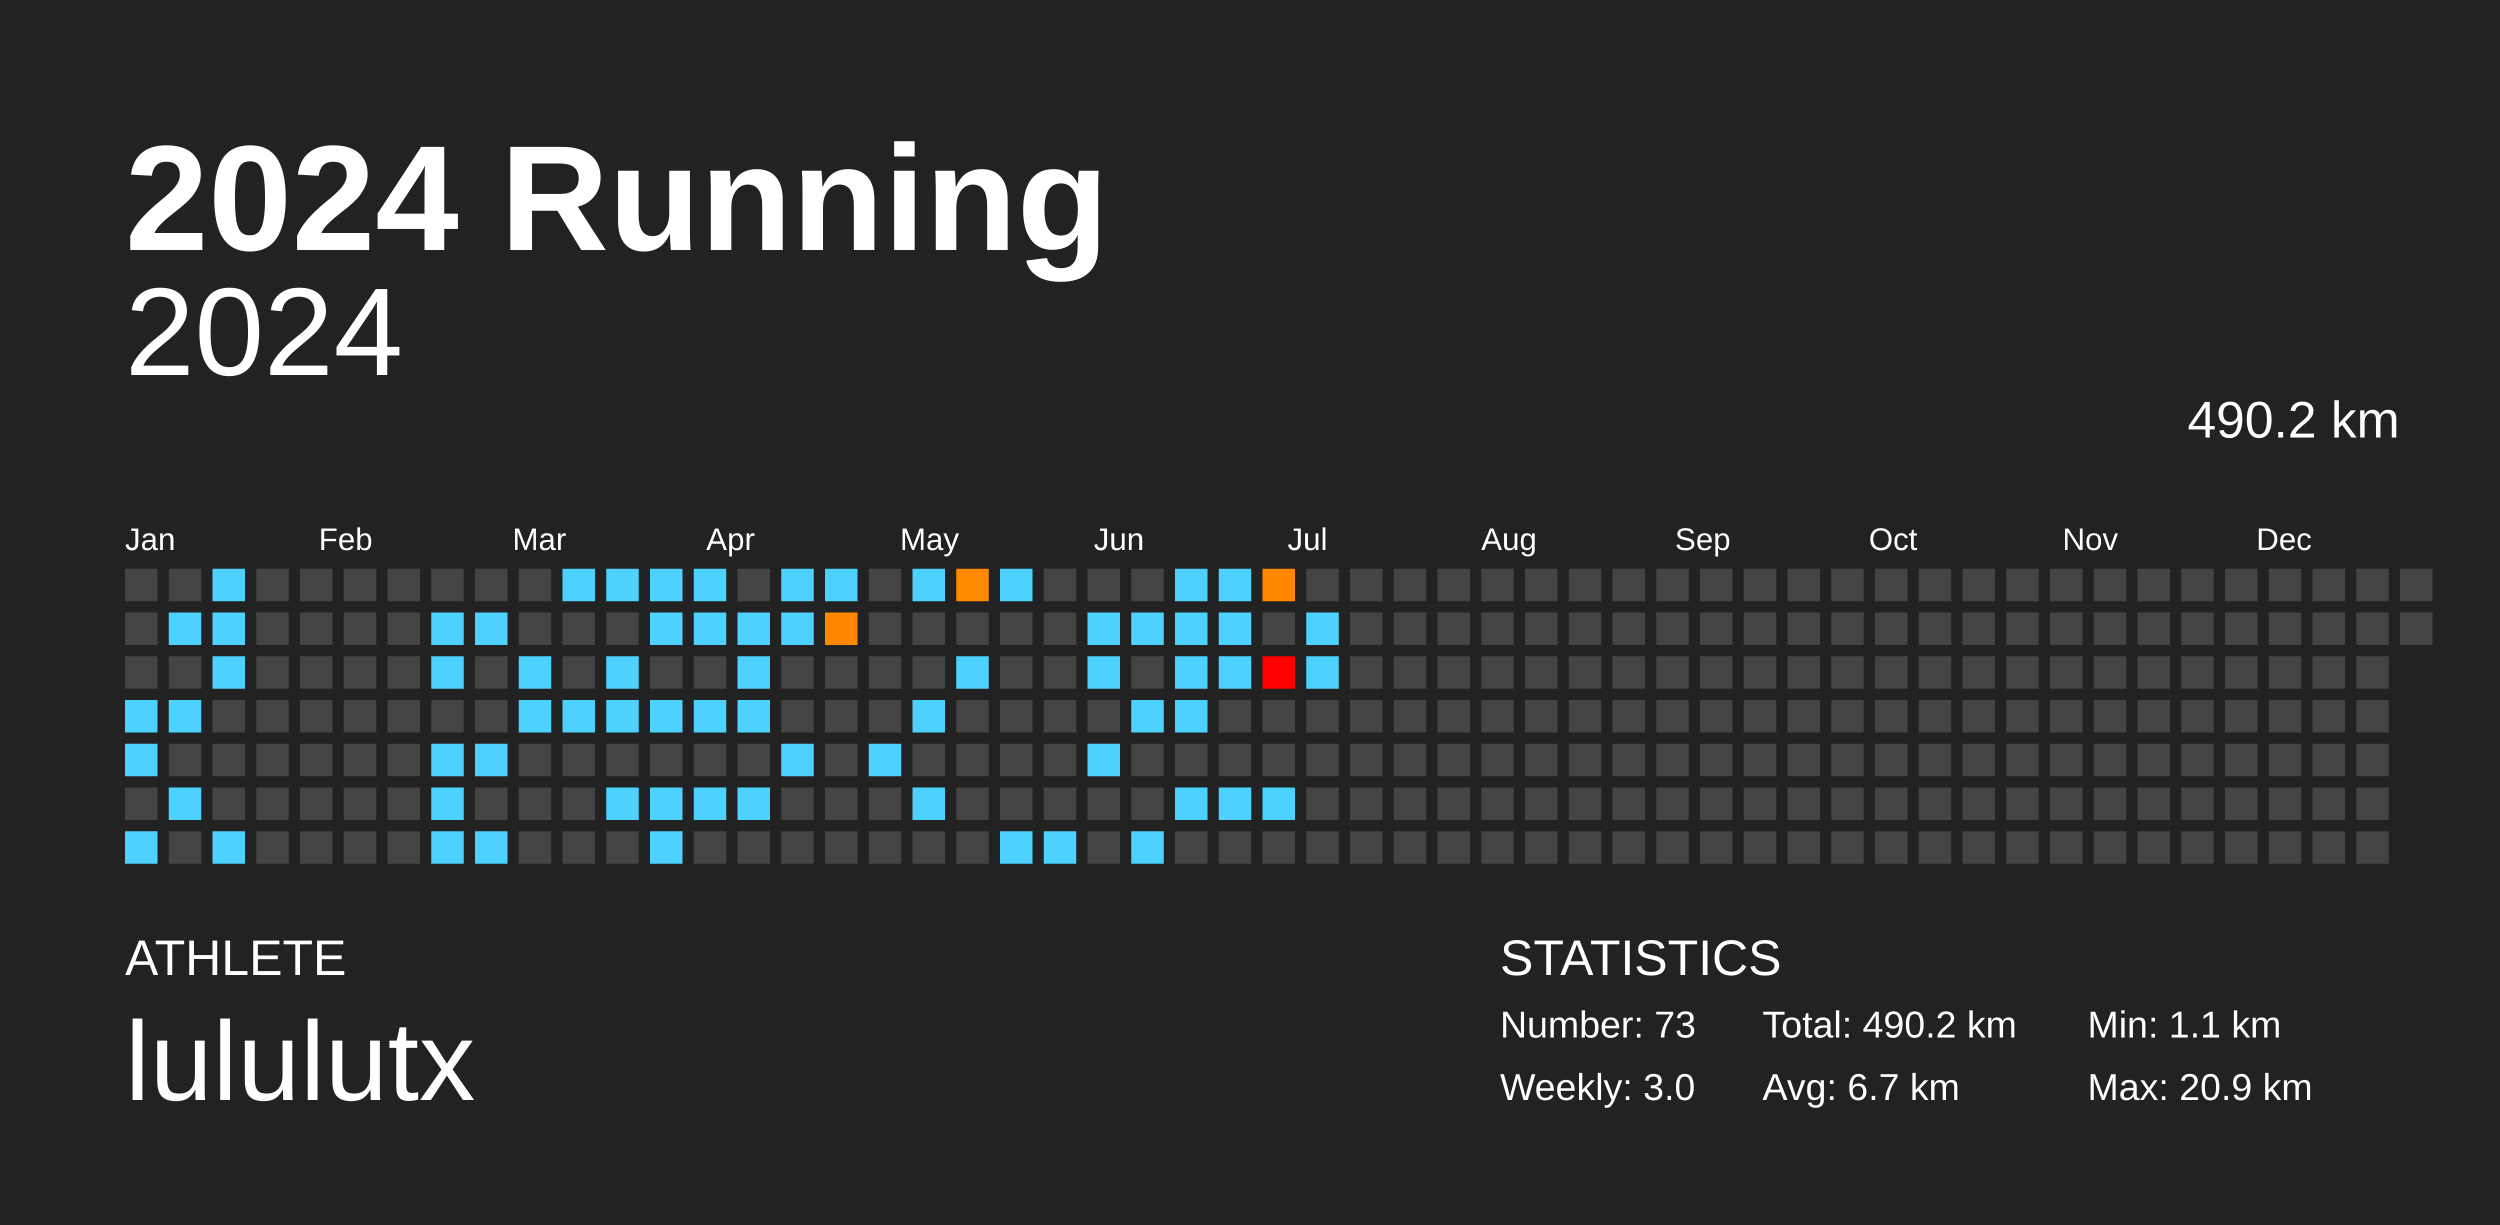
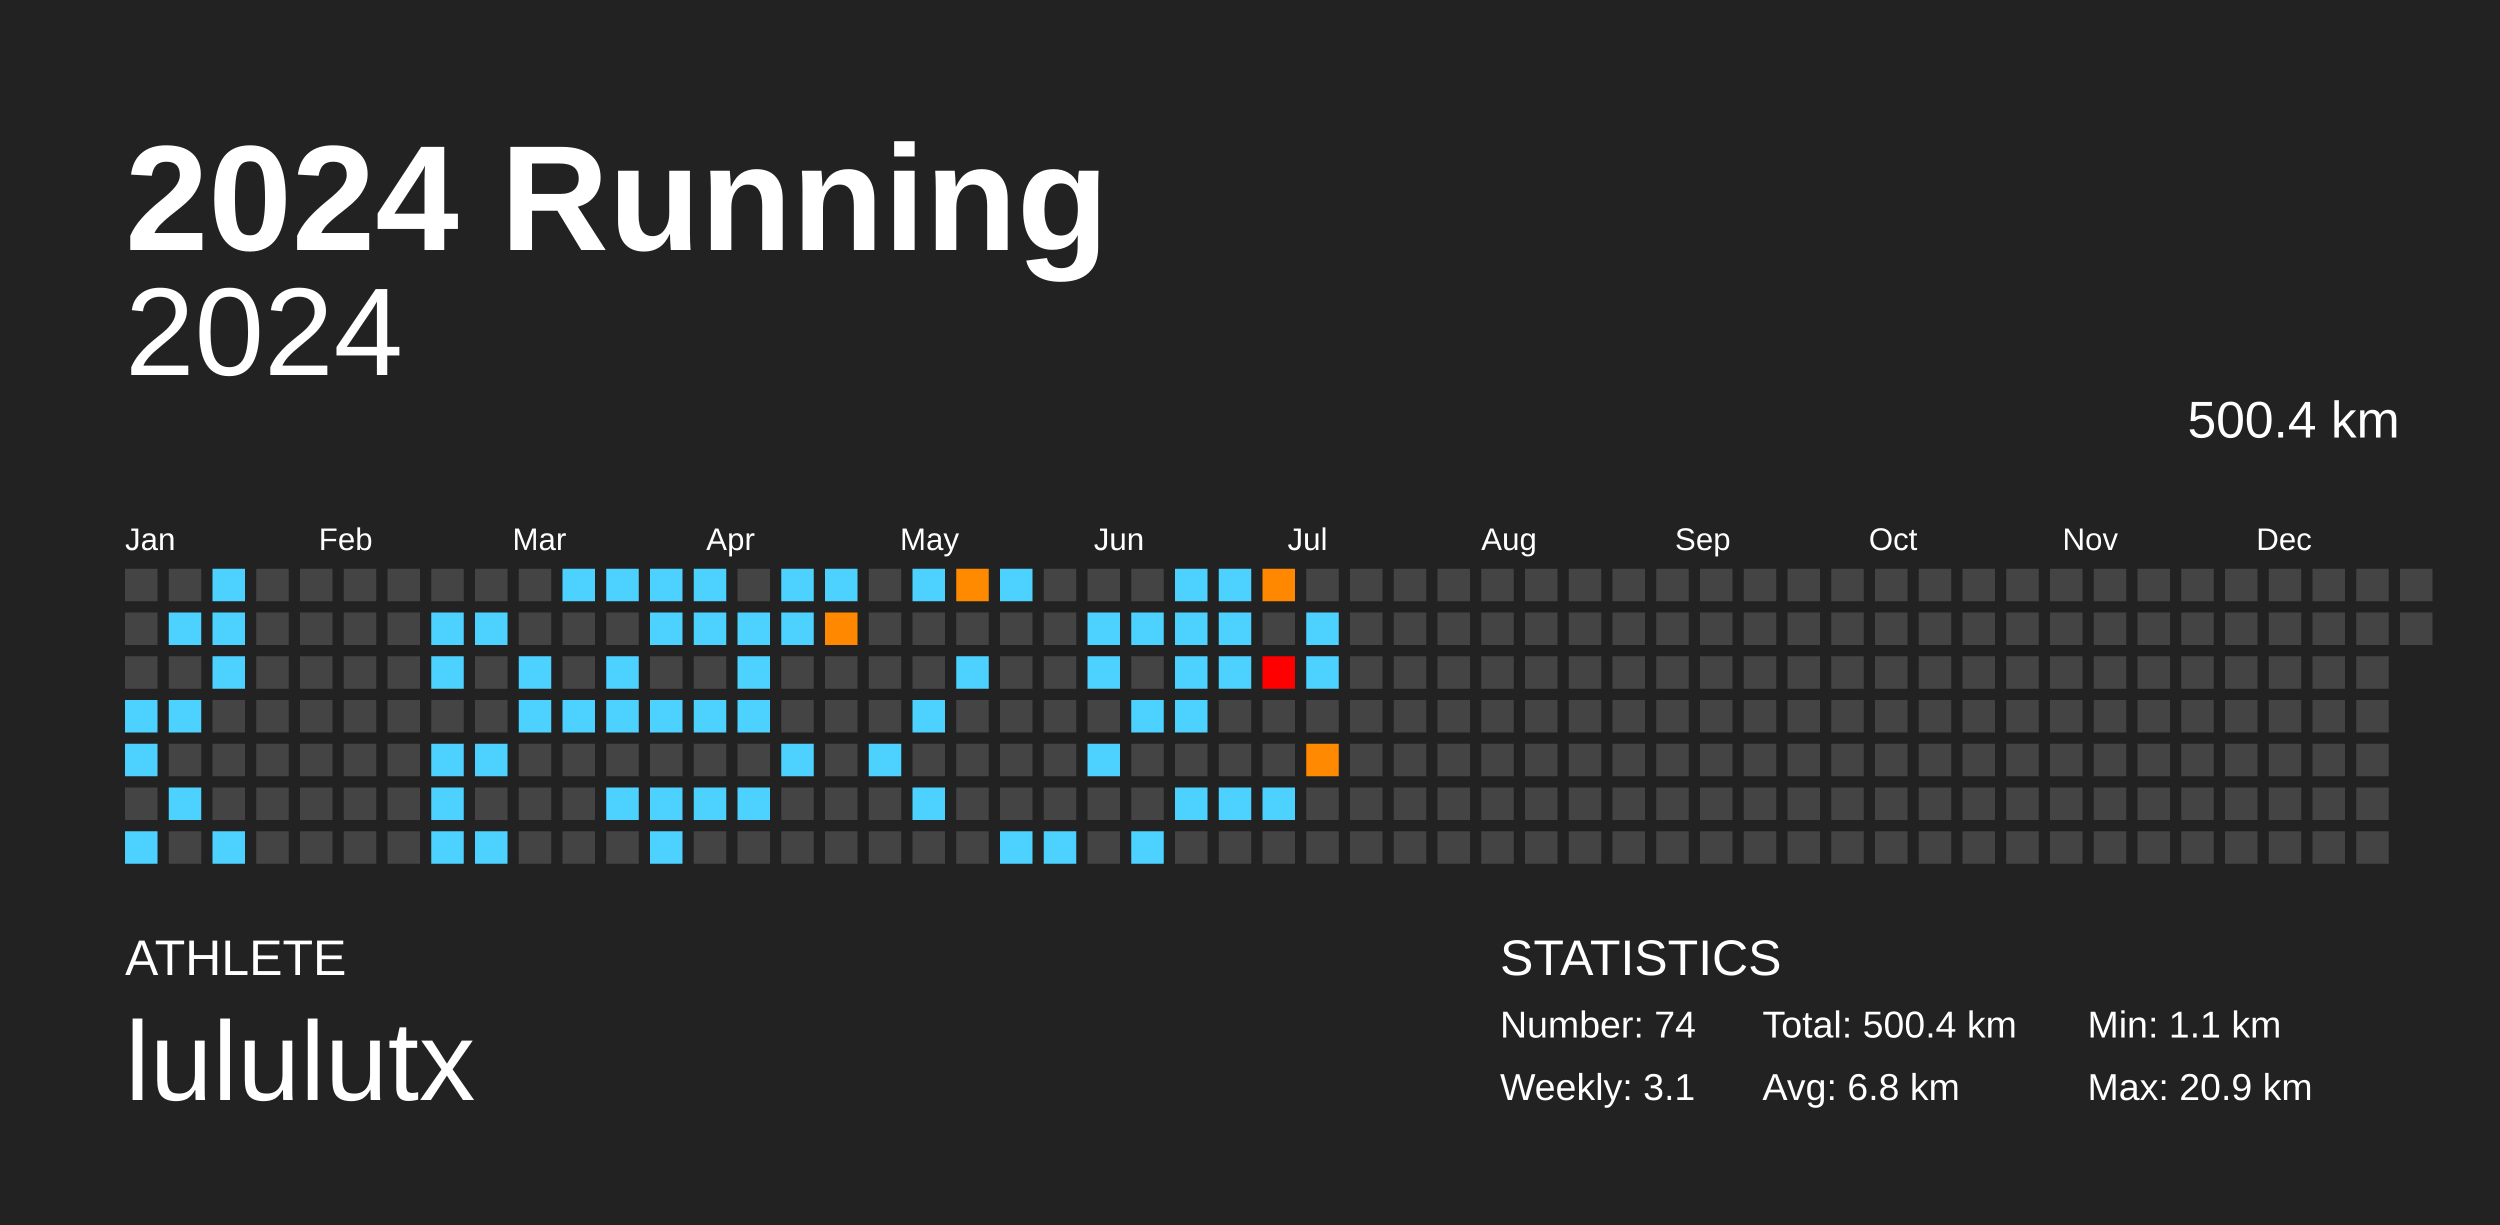
<svg xmlns="http://www.w3.org/2000/svg" baseProfile="full" height="98mm" version="1.1" viewBox="0,0,200,98" width="200mm">
  <defs />
  <rect fill="#222222" height="98" width="200" x="0" y="0" />
  <text fill="#FFFFFF" style="font-size:12px; font-family:Arial; font-weight:bold;" x="10" y="20">2024 Running</text>
  <text fill="#FFFFFF" style="font-size:4px; font-family:Arial" x="10" y="78">ATHLETE</text>
  <text fill="#FFFFFF" style="font-size:9px; font-family:Arial" x="10" y="88">lululutx</text>
  <text fill="#FFFFFF" style="font-size:4px; font-family:Arial" x="120" y="78">STATISTICS</text>
-   <text fill="#FFFFFF" style="font-size:3px; font-family:Arial" x="120" y="83">Number: 73</text>
-   <text fill="#FFFFFF" style="font-size:3px; font-family:Arial" x="120" y="88">Weekly: 3.0</text>
-   <text fill="#FFFFFF" style="font-size:3px; font-family:Arial" x="141" y="83">Total: 490.2 km</text>
-   <text fill="#FFFFFF" style="font-size:3px; font-family:Arial" x="141" y="88">Avg: 6.7 km</text>
+   <text fill="#FFFFFF" style="font-size:3px; font-family:Arial" x="120" y="83">Number: 74</text>
+   <text fill="#FFFFFF" style="font-size:3px; font-family:Arial" x="120" y="88">Weekly: 3.1</text>
+   <text fill="#FFFFFF" style="font-size:3px; font-family:Arial" x="141" y="83">Total: 500.4 km</text>
+   <text fill="#FFFFFF" style="font-size:3px; font-family:Arial" x="141" y="88">Avg: 6.8 km</text>
  <text fill="#FFFFFF" style="font-size:3px; font-family:Arial" x="167" y="83">Min: 1.1 km</text>
  <text fill="#FFFFFF" style="font-size:3px; font-family:Arial" x="167" y="88">Max: 20.9 km</text>
  <text alignment-baseline="hanging" fill="#FFFFFF" style="font-size:10.0px; font-family:Arial;" x="10" y="30">2024</text>
-   <text alignment-baseline="hanging" fill="#FFFFFF" style="font-size:4.125px; font-family:Arial;" x="175" y="35">490.2 km</text>
+   <text alignment-baseline="hanging" fill="#FFFFFF" style="font-size:4.125px; font-family:Arial;" x="175" y="35">500.4 km</text>
  <text fill="#FFFFFF" style="font-size:2.5px; font-family:Arial" x="10.0" y="44">Jan</text>
  <text fill="#FFFFFF" style="font-size:2.5px; font-family:Arial" x="25.5" y="44">Feb</text>
  <text fill="#FFFFFF" style="font-size:2.5px; font-family:Arial" x="41.0" y="44">Mar</text>
  <text fill="#FFFFFF" style="font-size:2.5px; font-family:Arial" x="56.5" y="44">Apr</text>
  <text fill="#FFFFFF" style="font-size:2.5px; font-family:Arial" x="72.0" y="44">May</text>
  <text fill="#FFFFFF" style="font-size:2.5px; font-family:Arial" x="87.5" y="44">Jun</text>
  <text fill="#FFFFFF" style="font-size:2.5px; font-family:Arial" x="103.0" y="44">Jul</text>
  <text fill="#FFFFFF" style="font-size:2.5px; font-family:Arial" x="118.5" y="44">Aug</text>
  <text fill="#FFFFFF" style="font-size:2.5px; font-family:Arial" x="134.0" y="44">Sep</text>
  <text fill="#FFFFFF" style="font-size:2.5px; font-family:Arial" x="149.5" y="44">Oct</text>
  <text fill="#FFFFFF" style="font-size:2.5px; font-family:Arial" x="165.0" y="44">Nov</text>
  <text fill="#FFFFFF" style="font-size:2.5px; font-family:Arial" x="180.5" y="44">Dec</text>
  <rect fill="#444444" height="2.6" width="2.6" x="10.0" y="45.5" />
  <rect fill="#444444" height="2.6" width="2.6" x="10.0" y="49.0" />
  <rect fill="#444444" height="2.6" width="2.6" x="10.0" y="52.5" />
  <rect fill="#4dd2ff" height="2.6" width="2.6" x="10.0" y="56.0" />
  <rect fill="#4dd2ff" height="2.6" width="2.6" x="10.0" y="59.5" />
  <rect fill="#444444" height="2.6" width="2.6" x="10.0" y="63.0" />
  <rect fill="#4dd2ff" height="2.6" width="2.6" x="10.0" y="66.5" />
  <rect fill="#444444" height="2.6" width="2.6" x="13.5" y="45.5" />
  <rect fill="#4dd2ff" height="2.6" width="2.6" x="13.5" y="49.0" />
  <rect fill="#444444" height="2.6" width="2.6" x="13.5" y="52.5" />
  <rect fill="#4dd2ff" height="2.6" width="2.6" x="13.5" y="56.0" />
  <rect fill="#444444" height="2.6" width="2.6" x="13.5" y="59.5" />
  <rect fill="#4dd2ff" height="2.6" width="2.6" x="13.5" y="63.0" />
  <rect fill="#444444" height="2.6" width="2.6" x="13.5" y="66.5" />
  <rect fill="#4dd2ff" height="2.6" width="2.6" x="17.0" y="45.5" />
  <rect fill="#4dd2ff" height="2.6" width="2.6" x="17.0" y="49.0" />
  <rect fill="#4dd2ff" height="2.6" width="2.6" x="17.0" y="52.5" />
  <rect fill="#444444" height="2.6" width="2.6" x="17.0" y="56.0" />
  <rect fill="#444444" height="2.6" width="2.6" x="17.0" y="59.5" />
  <rect fill="#444444" height="2.6" width="2.6" x="17.0" y="63.0" />
  <rect fill="#4dd2ff" height="2.6" width="2.6" x="17.0" y="66.5" />
  <rect fill="#444444" height="2.6" width="2.6" x="20.5" y="45.5" />
  <rect fill="#444444" height="2.6" width="2.6" x="20.5" y="49.0" />
  <rect fill="#444444" height="2.6" width="2.6" x="20.5" y="52.5" />
  <rect fill="#444444" height="2.6" width="2.6" x="20.5" y="56.0" />
  <rect fill="#444444" height="2.6" width="2.6" x="20.5" y="59.5" />
  <rect fill="#444444" height="2.6" width="2.6" x="20.5" y="63.0" />
  <rect fill="#444444" height="2.6" width="2.6" x="20.5" y="66.5" />
  <rect fill="#444444" height="2.6" width="2.6" x="24.0" y="45.5" />
  <rect fill="#444444" height="2.6" width="2.6" x="24.0" y="49.0" />
  <rect fill="#444444" height="2.6" width="2.6" x="24.0" y="52.5" />
  <rect fill="#444444" height="2.6" width="2.6" x="24.0" y="56.0" />
  <rect fill="#444444" height="2.6" width="2.6" x="24.0" y="59.5" />
  <rect fill="#444444" height="2.6" width="2.6" x="24.0" y="63.0" />
  <rect fill="#444444" height="2.6" width="2.6" x="24.0" y="66.5" />
  <rect fill="#444444" height="2.6" width="2.6" x="27.5" y="45.5" />
  <rect fill="#444444" height="2.6" width="2.6" x="27.5" y="49.0" />
  <rect fill="#444444" height="2.6" width="2.6" x="27.5" y="52.5" />
  <rect fill="#444444" height="2.6" width="2.6" x="27.5" y="56.0" />
  <rect fill="#444444" height="2.6" width="2.6" x="27.5" y="59.5" />
  <rect fill="#444444" height="2.6" width="2.6" x="27.5" y="63.0" />
  <rect fill="#444444" height="2.6" width="2.6" x="27.5" y="66.5" />
  <rect fill="#444444" height="2.6" width="2.6" x="31.0" y="45.5" />
  <rect fill="#444444" height="2.6" width="2.6" x="31.0" y="49.0" />
  <rect fill="#444444" height="2.6" width="2.6" x="31.0" y="52.5" />
  <rect fill="#444444" height="2.6" width="2.6" x="31.0" y="56.0" />
  <rect fill="#444444" height="2.6" width="2.6" x="31.0" y="59.5" />
  <rect fill="#444444" height="2.6" width="2.6" x="31.0" y="63.0" />
  <rect fill="#444444" height="2.6" width="2.6" x="31.0" y="66.5" />
  <rect fill="#444444" height="2.6" width="2.6" x="34.5" y="45.5" />
  <rect fill="#4dd2ff" height="2.6" width="2.6" x="34.5" y="49.0" />
  <rect fill="#4dd2ff" height="2.6" width="2.6" x="34.5" y="52.5" />
  <rect fill="#444444" height="2.6" width="2.6" x="34.5" y="56.0" />
  <rect fill="#4dd2ff" height="2.6" width="2.6" x="34.5" y="59.5" />
  <rect fill="#4dd2ff" height="2.6" width="2.6" x="34.5" y="63.0" />
  <rect fill="#4dd2ff" height="2.6" width="2.6" x="34.5" y="66.5" />
  <rect fill="#444444" height="2.6" width="2.6" x="38.0" y="45.5" />
  <rect fill="#4dd2ff" height="2.6" width="2.6" x="38.0" y="49.0" />
  <rect fill="#444444" height="2.6" width="2.6" x="38.0" y="52.5" />
  <rect fill="#444444" height="2.6" width="2.6" x="38.0" y="56.0" />
  <rect fill="#4dd2ff" height="2.6" width="2.6" x="38.0" y="59.5" />
  <rect fill="#444444" height="2.6" width="2.6" x="38.0" y="63.0" />
  <rect fill="#4dd2ff" height="2.6" width="2.6" x="38.0" y="66.5" />
  <rect fill="#444444" height="2.6" width="2.6" x="41.5" y="45.5" />
  <rect fill="#444444" height="2.6" width="2.6" x="41.5" y="49.0" />
  <rect fill="#4dd2ff" height="2.6" width="2.6" x="41.5" y="52.5" />
  <rect fill="#4dd2ff" height="2.6" width="2.6" x="41.5" y="56.0" />
  <rect fill="#444444" height="2.6" width="2.6" x="41.5" y="59.5" />
  <rect fill="#444444" height="2.6" width="2.6" x="41.5" y="63.0" />
  <rect fill="#444444" height="2.6" width="2.6" x="41.5" y="66.5" />
  <rect fill="#4dd2ff" height="2.6" width="2.6" x="45.0" y="45.5" />
  <rect fill="#444444" height="2.6" width="2.6" x="45.0" y="49.0" />
  <rect fill="#444444" height="2.6" width="2.6" x="45.0" y="52.5" />
  <rect fill="#4dd2ff" height="2.6" width="2.6" x="45.0" y="56.0" />
  <rect fill="#444444" height="2.6" width="2.6" x="45.0" y="59.5" />
  <rect fill="#444444" height="2.6" width="2.6" x="45.0" y="63.0" />
  <rect fill="#444444" height="2.6" width="2.6" x="45.0" y="66.5" />
  <rect fill="#4dd2ff" height="2.6" width="2.6" x="48.5" y="45.5" />
  <rect fill="#444444" height="2.6" width="2.6" x="48.5" y="49.0" />
  <rect fill="#4dd2ff" height="2.6" width="2.6" x="48.5" y="52.5" />
  <rect fill="#4dd2ff" height="2.6" width="2.6" x="48.5" y="56.0" />
  <rect fill="#444444" height="2.6" width="2.6" x="48.5" y="59.5" />
  <rect fill="#4dd2ff" height="2.6" width="2.6" x="48.5" y="63.0" />
  <rect fill="#444444" height="2.6" width="2.6" x="48.5" y="66.5" />
  <rect fill="#4dd2ff" height="2.6" width="2.6" x="52.0" y="45.5" />
  <rect fill="#4dd2ff" height="2.6" width="2.6" x="52.0" y="49.0" />
  <rect fill="#444444" height="2.6" width="2.6" x="52.0" y="52.5" />
  <rect fill="#4dd2ff" height="2.6" width="2.6" x="52.0" y="56.0" />
  <rect fill="#444444" height="2.6" width="2.6" x="52.0" y="59.5" />
  <rect fill="#4dd2ff" height="2.6" width="2.6" x="52.0" y="63.0" />
  <rect fill="#4dd2ff" height="2.6" width="2.6" x="52.0" y="66.5" />
  <rect fill="#4dd2ff" height="2.6" width="2.6" x="55.5" y="45.5" />
  <rect fill="#4dd2ff" height="2.6" width="2.6" x="55.5" y="49.0" />
  <rect fill="#444444" height="2.6" width="2.6" x="55.5" y="52.5" />
  <rect fill="#4dd2ff" height="2.6" width="2.6" x="55.5" y="56.0" />
  <rect fill="#444444" height="2.6" width="2.6" x="55.5" y="59.5" />
  <rect fill="#4dd2ff" height="2.6" width="2.6" x="55.5" y="63.0" />
  <rect fill="#444444" height="2.6" width="2.6" x="55.5" y="66.5" />
  <rect fill="#444444" height="2.6" width="2.6" x="59.0" y="45.5" />
  <rect fill="#4dd2ff" height="2.6" width="2.6" x="59.0" y="49.0" />
  <rect fill="#4dd2ff" height="2.6" width="2.6" x="59.0" y="52.5" />
  <rect fill="#4dd2ff" height="2.6" width="2.6" x="59.0" y="56.0" />
  <rect fill="#444444" height="2.6" width="2.6" x="59.0" y="59.5" />
  <rect fill="#4dd2ff" height="2.6" width="2.6" x="59.0" y="63.0" />
  <rect fill="#444444" height="2.6" width="2.6" x="59.0" y="66.5" />
  <rect fill="#4dd2ff" height="2.6" width="2.6" x="62.5" y="45.5" />
  <rect fill="#4dd2ff" height="2.6" width="2.6" x="62.5" y="49.0" />
  <rect fill="#444444" height="2.6" width="2.6" x="62.5" y="52.5" />
  <rect fill="#444444" height="2.6" width="2.6" x="62.5" y="56.0" />
  <rect fill="#4dd2ff" height="2.6" width="2.6" x="62.5" y="59.5" />
  <rect fill="#444444" height="2.6" width="2.6" x="62.5" y="63.0" />
  <rect fill="#444444" height="2.6" width="2.6" x="62.5" y="66.5" />
  <rect fill="#4dd2ff" height="2.6" width="2.6" x="66.0" y="45.5" />
  <rect fill="#ff8800" height="2.6" width="2.6" x="66.0" y="49.0" />
  <rect fill="#444444" height="2.6" width="2.6" x="66.0" y="52.5" />
  <rect fill="#444444" height="2.6" width="2.6" x="66.0" y="56.0" />
  <rect fill="#444444" height="2.6" width="2.6" x="66.0" y="59.5" />
  <rect fill="#444444" height="2.6" width="2.6" x="66.0" y="63.0" />
  <rect fill="#444444" height="2.6" width="2.6" x="66.0" y="66.5" />
  <rect fill="#444444" height="2.6" width="2.6" x="69.5" y="45.5" />
  <rect fill="#444444" height="2.6" width="2.6" x="69.5" y="49.0" />
  <rect fill="#444444" height="2.6" width="2.6" x="69.5" y="52.5" />
  <rect fill="#444444" height="2.6" width="2.6" x="69.5" y="56.0" />
  <rect fill="#4dd2ff" height="2.6" width="2.6" x="69.5" y="59.5" />
  <rect fill="#444444" height="2.6" width="2.6" x="69.5" y="63.0" />
  <rect fill="#444444" height="2.6" width="2.6" x="69.5" y="66.5" />
  <rect fill="#4dd2ff" height="2.6" width="2.6" x="73.0" y="45.5" />
  <rect fill="#444444" height="2.6" width="2.6" x="73.0" y="49.0" />
  <rect fill="#444444" height="2.6" width="2.6" x="73.0" y="52.5" />
  <rect fill="#4dd2ff" height="2.6" width="2.6" x="73.0" y="56.0" />
  <rect fill="#444444" height="2.6" width="2.6" x="73.0" y="59.5" />
  <rect fill="#4dd2ff" height="2.6" width="2.6" x="73.0" y="63.0" />
  <rect fill="#444444" height="2.6" width="2.6" x="73.0" y="66.5" />
  <rect fill="#ff8a00" height="2.6" width="2.6" x="76.5" y="45.5" />
  <rect fill="#444444" height="2.6" width="2.6" x="76.5" y="49.0" />
  <rect fill="#4dd2ff" height="2.6" width="2.6" x="76.5" y="52.5" />
  <rect fill="#444444" height="2.6" width="2.6" x="76.5" y="56.0" />
  <rect fill="#444444" height="2.6" width="2.6" x="76.5" y="59.5" />
  <rect fill="#444444" height="2.6" width="2.6" x="76.5" y="63.0" />
  <rect fill="#444444" height="2.6" width="2.6" x="76.5" y="66.5" />
  <rect fill="#4dd2ff" height="2.6" width="2.6" x="80.0" y="45.5" />
  <rect fill="#444444" height="2.6" width="2.6" x="80.0" y="49.0" />
  <rect fill="#444444" height="2.6" width="2.6" x="80.0" y="52.5" />
  <rect fill="#444444" height="2.6" width="2.6" x="80.0" y="56.0" />
  <rect fill="#444444" height="2.6" width="2.6" x="80.0" y="59.5" />
  <rect fill="#444444" height="2.6" width="2.6" x="80.0" y="63.0" />
  <rect fill="#4dd2ff" height="2.6" width="2.6" x="80.0" y="66.5" />
  <rect fill="#444444" height="2.6" width="2.6" x="83.5" y="45.5" />
  <rect fill="#444444" height="2.6" width="2.6" x="83.5" y="49.0" />
  <rect fill="#444444" height="2.6" width="2.6" x="83.5" y="52.5" />
  <rect fill="#444444" height="2.6" width="2.6" x="83.5" y="56.0" />
  <rect fill="#444444" height="2.6" width="2.6" x="83.5" y="59.5" />
  <rect fill="#444444" height="2.6" width="2.6" x="83.5" y="63.0" />
  <rect fill="#4dd2ff" height="2.6" width="2.6" x="83.5" y="66.5" />
  <rect fill="#444444" height="2.6" width="2.6" x="87.0" y="45.5" />
  <rect fill="#4dd2ff" height="2.6" width="2.6" x="87.0" y="49.0" />
  <rect fill="#4dd2ff" height="2.6" width="2.6" x="87.0" y="52.5" />
  <rect fill="#444444" height="2.6" width="2.6" x="87.0" y="56.0" />
  <rect fill="#4dd2ff" height="2.6" width="2.6" x="87.0" y="59.5" />
  <rect fill="#444444" height="2.6" width="2.6" x="87.0" y="63.0" />
  <rect fill="#444444" height="2.6" width="2.6" x="87.0" y="66.5" />
  <rect fill="#444444" height="2.6" width="2.6" x="90.5" y="45.5" />
  <rect fill="#4dd2ff" height="2.6" width="2.6" x="90.5" y="49.0" />
  <rect fill="#444444" height="2.6" width="2.6" x="90.5" y="52.5" />
  <rect fill="#4dd2ff" height="2.6" width="2.6" x="90.5" y="56.0" />
  <rect fill="#444444" height="2.6" width="2.6" x="90.5" y="59.5" />
  <rect fill="#444444" height="2.6" width="2.6" x="90.5" y="63.0" />
  <rect fill="#4dd2ff" height="2.6" width="2.6" x="90.5" y="66.5" />
  <rect fill="#4dd2ff" height="2.6" width="2.6" x="94.0" y="45.5" />
  <rect fill="#4dd2ff" height="2.6" width="2.6" x="94.0" y="49.0" />
  <rect fill="#4dd2ff" height="2.6" width="2.6" x="94.0" y="52.5" />
  <rect fill="#4dd2ff" height="2.6" width="2.6" x="94.0" y="56.0" />
  <rect fill="#444444" height="2.6" width="2.6" x="94.0" y="59.5" />
  <rect fill="#4dd2ff" height="2.6" width="2.6" x="94.0" y="63.0" />
  <rect fill="#444444" height="2.6" width="2.6" x="94.0" y="66.5" />
  <rect fill="#4dd2ff" height="2.6" width="2.6" x="97.5" y="45.5" />
  <rect fill="#4dd2ff" height="2.6" width="2.6" x="97.5" y="49.0" />
  <rect fill="#4dd2ff" height="2.6" width="2.6" x="97.5" y="52.5" />
  <rect fill="#444444" height="2.6" width="2.6" x="97.5" y="56.0" />
  <rect fill="#444444" height="2.6" width="2.6" x="97.5" y="59.5" />
  <rect fill="#4dd2ff" height="2.6" width="2.6" x="97.5" y="63.0" />
  <rect fill="#444444" height="2.6" width="2.6" x="97.5" y="66.5" />
  <rect fill="#ff8800" height="2.6" width="2.6" x="101.0" y="45.5" />
  <rect fill="#444444" height="2.6" width="2.6" x="101.0" y="49.0" />
  <rect fill="red" height="2.6" width="2.6" x="101.0" y="52.5" />
  <rect fill="#444444" height="2.6" width="2.6" x="101.0" y="56.0" />
  <rect fill="#444444" height="2.6" width="2.6" x="101.0" y="59.5" />
  <rect fill="#4dd2ff" height="2.6" width="2.6" x="101.0" y="63.0" />
  <rect fill="#444444" height="2.6" width="2.6" x="101.0" y="66.5" />
  <rect fill="#444444" height="2.6" width="2.6" x="104.5" y="45.5" />
  <rect fill="#4dd2ff" height="2.6" width="2.6" x="104.5" y="49.0" />
  <rect fill="#4dd2ff" height="2.6" width="2.6" x="104.5" y="52.5" />
  <rect fill="#444444" height="2.6" width="2.6" x="104.5" y="56.0" />
-   <rect fill="#444444" height="2.6" width="2.6" x="104.5" y="59.5" />
+   <rect fill="#ff8900" height="2.6" width="2.6" x="104.5" y="59.5" />
  <rect fill="#444444" height="2.6" width="2.6" x="104.5" y="63.0" />
  <rect fill="#444444" height="2.6" width="2.6" x="104.5" y="66.5" />
  <rect fill="#444444" height="2.6" width="2.6" x="108.0" y="45.5" />
  <rect fill="#444444" height="2.6" width="2.6" x="108.0" y="49.0" />
  <rect fill="#444444" height="2.6" width="2.6" x="108.0" y="52.5" />
  <rect fill="#444444" height="2.6" width="2.6" x="108.0" y="56.0" />
  <rect fill="#444444" height="2.6" width="2.6" x="108.0" y="59.5" />
  <rect fill="#444444" height="2.6" width="2.6" x="108.0" y="63.0" />
  <rect fill="#444444" height="2.6" width="2.6" x="108.0" y="66.5" />
  <rect fill="#444444" height="2.6" width="2.6" x="111.5" y="45.5" />
  <rect fill="#444444" height="2.6" width="2.6" x="111.5" y="49.0" />
  <rect fill="#444444" height="2.6" width="2.6" x="111.5" y="52.5" />
  <rect fill="#444444" height="2.6" width="2.6" x="111.5" y="56.0" />
  <rect fill="#444444" height="2.6" width="2.6" x="111.5" y="59.5" />
  <rect fill="#444444" height="2.6" width="2.6" x="111.5" y="63.0" />
  <rect fill="#444444" height="2.6" width="2.6" x="111.5" y="66.5" />
  <rect fill="#444444" height="2.6" width="2.6" x="115.0" y="45.5" />
  <rect fill="#444444" height="2.6" width="2.6" x="115.0" y="49.0" />
  <rect fill="#444444" height="2.6" width="2.6" x="115.0" y="52.5" />
  <rect fill="#444444" height="2.6" width="2.6" x="115.0" y="56.0" />
  <rect fill="#444444" height="2.6" width="2.6" x="115.0" y="59.5" />
  <rect fill="#444444" height="2.6" width="2.6" x="115.0" y="63.0" />
  <rect fill="#444444" height="2.6" width="2.6" x="115.0" y="66.5" />
  <rect fill="#444444" height="2.6" width="2.6" x="118.5" y="45.5" />
  <rect fill="#444444" height="2.6" width="2.6" x="118.5" y="49.0" />
  <rect fill="#444444" height="2.6" width="2.6" x="118.5" y="52.5" />
  <rect fill="#444444" height="2.6" width="2.6" x="118.5" y="56.0" />
  <rect fill="#444444" height="2.6" width="2.6" x="118.5" y="59.5" />
  <rect fill="#444444" height="2.6" width="2.6" x="118.5" y="63.0" />
  <rect fill="#444444" height="2.6" width="2.6" x="118.5" y="66.5" />
  <rect fill="#444444" height="2.6" width="2.6" x="122.0" y="45.5" />
  <rect fill="#444444" height="2.6" width="2.6" x="122.0" y="49.0" />
  <rect fill="#444444" height="2.6" width="2.6" x="122.0" y="52.5" />
  <rect fill="#444444" height="2.6" width="2.6" x="122.0" y="56.0" />
  <rect fill="#444444" height="2.6" width="2.6" x="122.0" y="59.5" />
  <rect fill="#444444" height="2.6" width="2.6" x="122.0" y="63.0" />
  <rect fill="#444444" height="2.6" width="2.6" x="122.0" y="66.5" />
  <rect fill="#444444" height="2.6" width="2.6" x="125.5" y="45.5" />
  <rect fill="#444444" height="2.6" width="2.6" x="125.5" y="49.0" />
  <rect fill="#444444" height="2.6" width="2.6" x="125.5" y="52.5" />
  <rect fill="#444444" height="2.6" width="2.6" x="125.5" y="56.0" />
  <rect fill="#444444" height="2.6" width="2.6" x="125.5" y="59.5" />
  <rect fill="#444444" height="2.6" width="2.6" x="125.5" y="63.0" />
  <rect fill="#444444" height="2.6" width="2.6" x="125.5" y="66.5" />
  <rect fill="#444444" height="2.6" width="2.6" x="129.0" y="45.5" />
  <rect fill="#444444" height="2.6" width="2.6" x="129.0" y="49.0" />
  <rect fill="#444444" height="2.6" width="2.6" x="129.0" y="52.5" />
  <rect fill="#444444" height="2.6" width="2.6" x="129.0" y="56.0" />
  <rect fill="#444444" height="2.6" width="2.6" x="129.0" y="59.5" />
  <rect fill="#444444" height="2.6" width="2.6" x="129.0" y="63.0" />
  <rect fill="#444444" height="2.6" width="2.6" x="129.0" y="66.5" />
  <rect fill="#444444" height="2.6" width="2.6" x="132.5" y="45.5" />
  <rect fill="#444444" height="2.6" width="2.6" x="132.5" y="49.0" />
  <rect fill="#444444" height="2.6" width="2.6" x="132.5" y="52.5" />
  <rect fill="#444444" height="2.6" width="2.6" x="132.5" y="56.0" />
  <rect fill="#444444" height="2.6" width="2.6" x="132.5" y="59.5" />
  <rect fill="#444444" height="2.6" width="2.6" x="132.5" y="63.0" />
  <rect fill="#444444" height="2.6" width="2.6" x="132.5" y="66.5" />
  <rect fill="#444444" height="2.6" width="2.6" x="136.0" y="45.5" />
  <rect fill="#444444" height="2.6" width="2.6" x="136.0" y="49.0" />
  <rect fill="#444444" height="2.6" width="2.6" x="136.0" y="52.5" />
  <rect fill="#444444" height="2.6" width="2.6" x="136.0" y="56.0" />
  <rect fill="#444444" height="2.6" width="2.6" x="136.0" y="59.5" />
  <rect fill="#444444" height="2.6" width="2.6" x="136.0" y="63.0" />
  <rect fill="#444444" height="2.6" width="2.6" x="136.0" y="66.5" />
  <rect fill="#444444" height="2.6" width="2.6" x="139.5" y="45.5" />
  <rect fill="#444444" height="2.6" width="2.6" x="139.5" y="49.0" />
  <rect fill="#444444" height="2.6" width="2.6" x="139.5" y="52.5" />
  <rect fill="#444444" height="2.6" width="2.6" x="139.5" y="56.0" />
  <rect fill="#444444" height="2.6" width="2.6" x="139.5" y="59.5" />
  <rect fill="#444444" height="2.6" width="2.6" x="139.5" y="63.0" />
  <rect fill="#444444" height="2.6" width="2.6" x="139.5" y="66.5" />
  <rect fill="#444444" height="2.6" width="2.6" x="143.0" y="45.5" />
  <rect fill="#444444" height="2.6" width="2.6" x="143.0" y="49.0" />
  <rect fill="#444444" height="2.6" width="2.6" x="143.0" y="52.5" />
  <rect fill="#444444" height="2.6" width="2.6" x="143.0" y="56.0" />
  <rect fill="#444444" height="2.6" width="2.6" x="143.0" y="59.5" />
  <rect fill="#444444" height="2.6" width="2.6" x="143.0" y="63.0" />
  <rect fill="#444444" height="2.6" width="2.6" x="143.0" y="66.5" />
  <rect fill="#444444" height="2.6" width="2.6" x="146.5" y="45.5" />
  <rect fill="#444444" height="2.6" width="2.6" x="146.5" y="49.0" />
  <rect fill="#444444" height="2.6" width="2.6" x="146.5" y="52.5" />
  <rect fill="#444444" height="2.6" width="2.6" x="146.5" y="56.0" />
  <rect fill="#444444" height="2.6" width="2.6" x="146.5" y="59.5" />
  <rect fill="#444444" height="2.6" width="2.6" x="146.5" y="63.0" />
  <rect fill="#444444" height="2.6" width="2.6" x="146.5" y="66.5" />
  <rect fill="#444444" height="2.6" width="2.6" x="150.0" y="45.5" />
  <rect fill="#444444" height="2.6" width="2.6" x="150.0" y="49.0" />
  <rect fill="#444444" height="2.6" width="2.6" x="150.0" y="52.5" />
  <rect fill="#444444" height="2.6" width="2.6" x="150.0" y="56.0" />
  <rect fill="#444444" height="2.6" width="2.6" x="150.0" y="59.5" />
  <rect fill="#444444" height="2.6" width="2.6" x="150.0" y="63.0" />
  <rect fill="#444444" height="2.6" width="2.6" x="150.0" y="66.5" />
  <rect fill="#444444" height="2.6" width="2.6" x="153.5" y="45.5" />
  <rect fill="#444444" height="2.6" width="2.6" x="153.5" y="49.0" />
  <rect fill="#444444" height="2.6" width="2.6" x="153.5" y="52.5" />
  <rect fill="#444444" height="2.6" width="2.6" x="153.5" y="56.0" />
  <rect fill="#444444" height="2.6" width="2.6" x="153.5" y="59.5" />
  <rect fill="#444444" height="2.6" width="2.6" x="153.5" y="63.0" />
  <rect fill="#444444" height="2.6" width="2.6" x="153.5" y="66.5" />
  <rect fill="#444444" height="2.6" width="2.6" x="157.0" y="45.5" />
  <rect fill="#444444" height="2.6" width="2.6" x="157.0" y="49.0" />
  <rect fill="#444444" height="2.6" width="2.6" x="157.0" y="52.5" />
  <rect fill="#444444" height="2.6" width="2.6" x="157.0" y="56.0" />
  <rect fill="#444444" height="2.6" width="2.6" x="157.0" y="59.5" />
  <rect fill="#444444" height="2.6" width="2.6" x="157.0" y="63.0" />
  <rect fill="#444444" height="2.6" width="2.6" x="157.0" y="66.5" />
  <rect fill="#444444" height="2.6" width="2.6" x="160.5" y="45.5" />
  <rect fill="#444444" height="2.6" width="2.6" x="160.5" y="49.0" />
  <rect fill="#444444" height="2.6" width="2.6" x="160.5" y="52.5" />
  <rect fill="#444444" height="2.6" width="2.6" x="160.5" y="56.0" />
  <rect fill="#444444" height="2.6" width="2.6" x="160.5" y="59.5" />
  <rect fill="#444444" height="2.6" width="2.6" x="160.5" y="63.0" />
  <rect fill="#444444" height="2.6" width="2.6" x="160.5" y="66.5" />
  <rect fill="#444444" height="2.6" width="2.6" x="164.0" y="45.5" />
  <rect fill="#444444" height="2.6" width="2.6" x="164.0" y="49.0" />
  <rect fill="#444444" height="2.6" width="2.6" x="164.0" y="52.5" />
  <rect fill="#444444" height="2.6" width="2.6" x="164.0" y="56.0" />
  <rect fill="#444444" height="2.6" width="2.6" x="164.0" y="59.5" />
  <rect fill="#444444" height="2.6" width="2.6" x="164.0" y="63.0" />
  <rect fill="#444444" height="2.6" width="2.6" x="164.0" y="66.5" />
  <rect fill="#444444" height="2.6" width="2.6" x="167.5" y="45.5" />
  <rect fill="#444444" height="2.6" width="2.6" x="167.5" y="49.0" />
  <rect fill="#444444" height="2.6" width="2.6" x="167.5" y="52.5" />
  <rect fill="#444444" height="2.6" width="2.6" x="167.5" y="56.0" />
  <rect fill="#444444" height="2.6" width="2.6" x="167.5" y="59.5" />
  <rect fill="#444444" height="2.6" width="2.6" x="167.5" y="63.0" />
  <rect fill="#444444" height="2.6" width="2.6" x="167.5" y="66.5" />
  <rect fill="#444444" height="2.6" width="2.6" x="171.0" y="45.5" />
  <rect fill="#444444" height="2.6" width="2.6" x="171.0" y="49.0" />
  <rect fill="#444444" height="2.6" width="2.6" x="171.0" y="52.5" />
  <rect fill="#444444" height="2.6" width="2.6" x="171.0" y="56.0" />
  <rect fill="#444444" height="2.6" width="2.6" x="171.0" y="59.5" />
  <rect fill="#444444" height="2.6" width="2.6" x="171.0" y="63.0" />
  <rect fill="#444444" height="2.6" width="2.6" x="171.0" y="66.5" />
  <rect fill="#444444" height="2.6" width="2.6" x="174.5" y="45.5" />
  <rect fill="#444444" height="2.6" width="2.6" x="174.5" y="49.0" />
  <rect fill="#444444" height="2.6" width="2.6" x="174.5" y="52.5" />
  <rect fill="#444444" height="2.6" width="2.6" x="174.5" y="56.0" />
  <rect fill="#444444" height="2.6" width="2.6" x="174.5" y="59.5" />
  <rect fill="#444444" height="2.6" width="2.6" x="174.5" y="63.0" />
  <rect fill="#444444" height="2.6" width="2.6" x="174.5" y="66.5" />
  <rect fill="#444444" height="2.6" width="2.6" x="178.0" y="45.5" />
  <rect fill="#444444" height="2.6" width="2.6" x="178.0" y="49.0" />
  <rect fill="#444444" height="2.6" width="2.6" x="178.0" y="52.5" />
  <rect fill="#444444" height="2.6" width="2.6" x="178.0" y="56.0" />
  <rect fill="#444444" height="2.6" width="2.6" x="178.0" y="59.5" />
  <rect fill="#444444" height="2.6" width="2.6" x="178.0" y="63.0" />
  <rect fill="#444444" height="2.6" width="2.6" x="178.0" y="66.5" />
  <rect fill="#444444" height="2.6" width="2.6" x="181.5" y="45.5" />
  <rect fill="#444444" height="2.6" width="2.6" x="181.5" y="49.0" />
  <rect fill="#444444" height="2.6" width="2.6" x="181.5" y="52.5" />
  <rect fill="#444444" height="2.6" width="2.6" x="181.5" y="56.0" />
  <rect fill="#444444" height="2.6" width="2.6" x="181.5" y="59.5" />
  <rect fill="#444444" height="2.6" width="2.6" x="181.5" y="63.0" />
  <rect fill="#444444" height="2.6" width="2.6" x="181.5" y="66.5" />
  <rect fill="#444444" height="2.6" width="2.6" x="185.0" y="45.5" />
  <rect fill="#444444" height="2.6" width="2.6" x="185.0" y="49.0" />
  <rect fill="#444444" height="2.6" width="2.6" x="185.0" y="52.5" />
  <rect fill="#444444" height="2.6" width="2.6" x="185.0" y="56.0" />
  <rect fill="#444444" height="2.6" width="2.6" x="185.0" y="59.5" />
  <rect fill="#444444" height="2.6" width="2.6" x="185.0" y="63.0" />
  <rect fill="#444444" height="2.6" width="2.6" x="185.0" y="66.5" />
  <rect fill="#444444" height="2.6" width="2.6" x="188.5" y="45.5" />
  <rect fill="#444444" height="2.6" width="2.6" x="188.5" y="49.0" />
  <rect fill="#444444" height="2.6" width="2.6" x="188.5" y="52.5" />
  <rect fill="#444444" height="2.6" width="2.6" x="188.5" y="56.0" />
  <rect fill="#444444" height="2.6" width="2.6" x="188.5" y="59.5" />
  <rect fill="#444444" height="2.6" width="2.6" x="188.5" y="63.0" />
  <rect fill="#444444" height="2.6" width="2.6" x="188.5" y="66.5" />
  <rect fill="#444444" height="2.6" width="2.6" x="192.0" y="45.5" />
  <rect fill="#444444" height="2.6" width="2.6" x="192.0" y="49.0" />
</svg>
